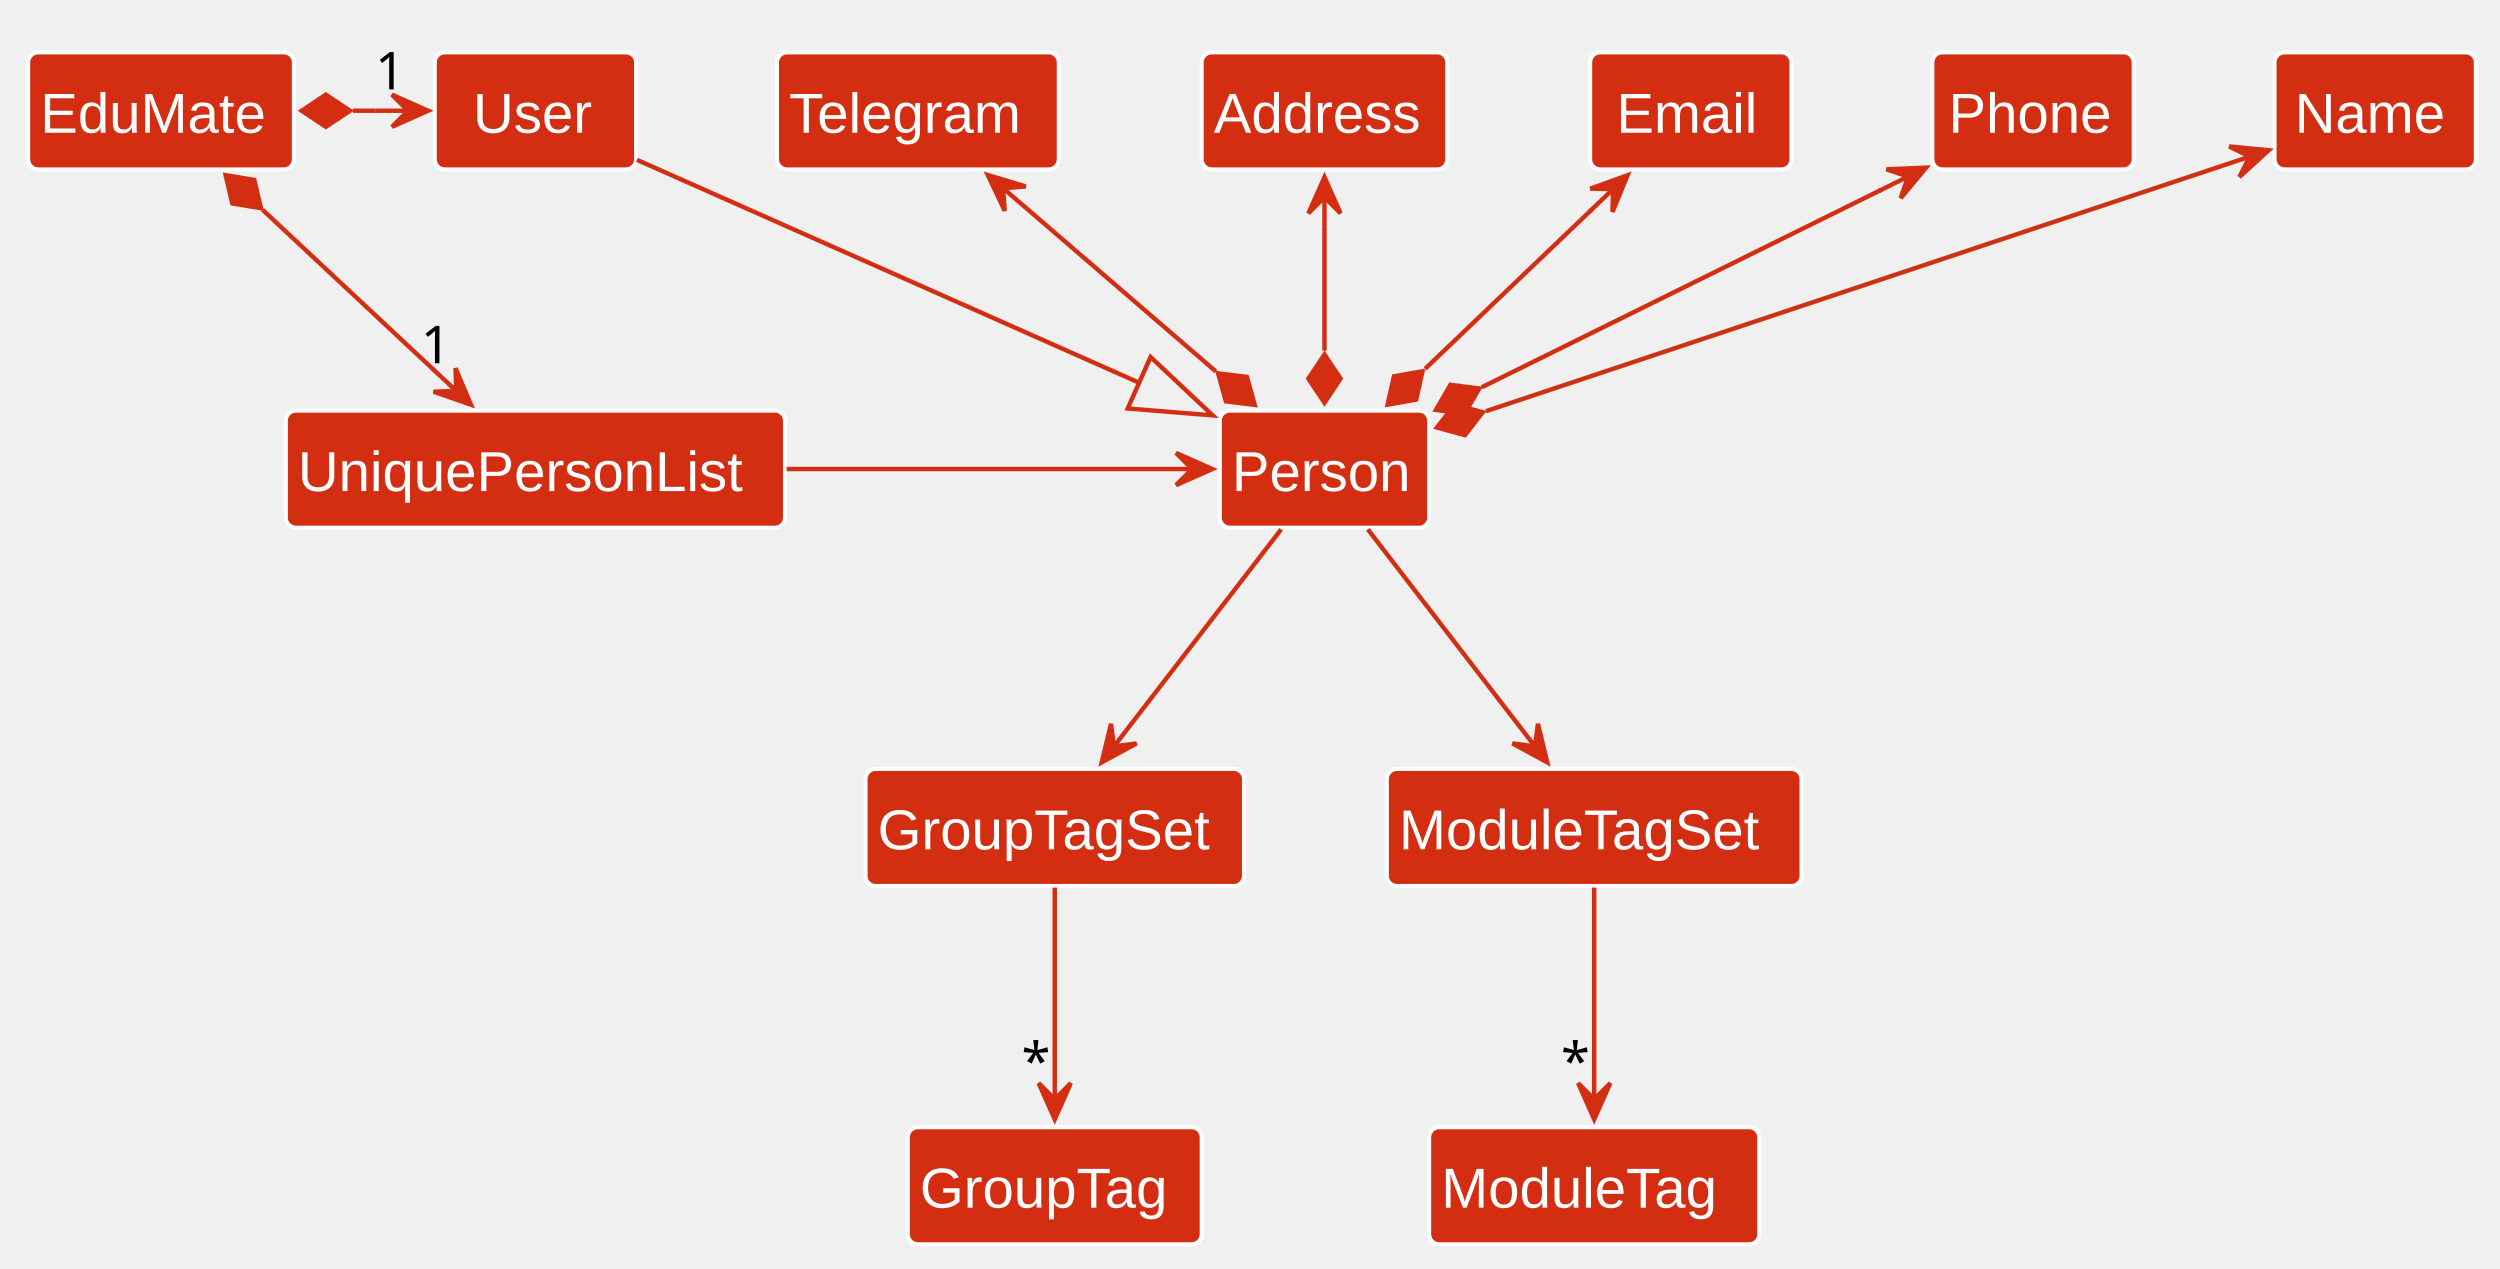
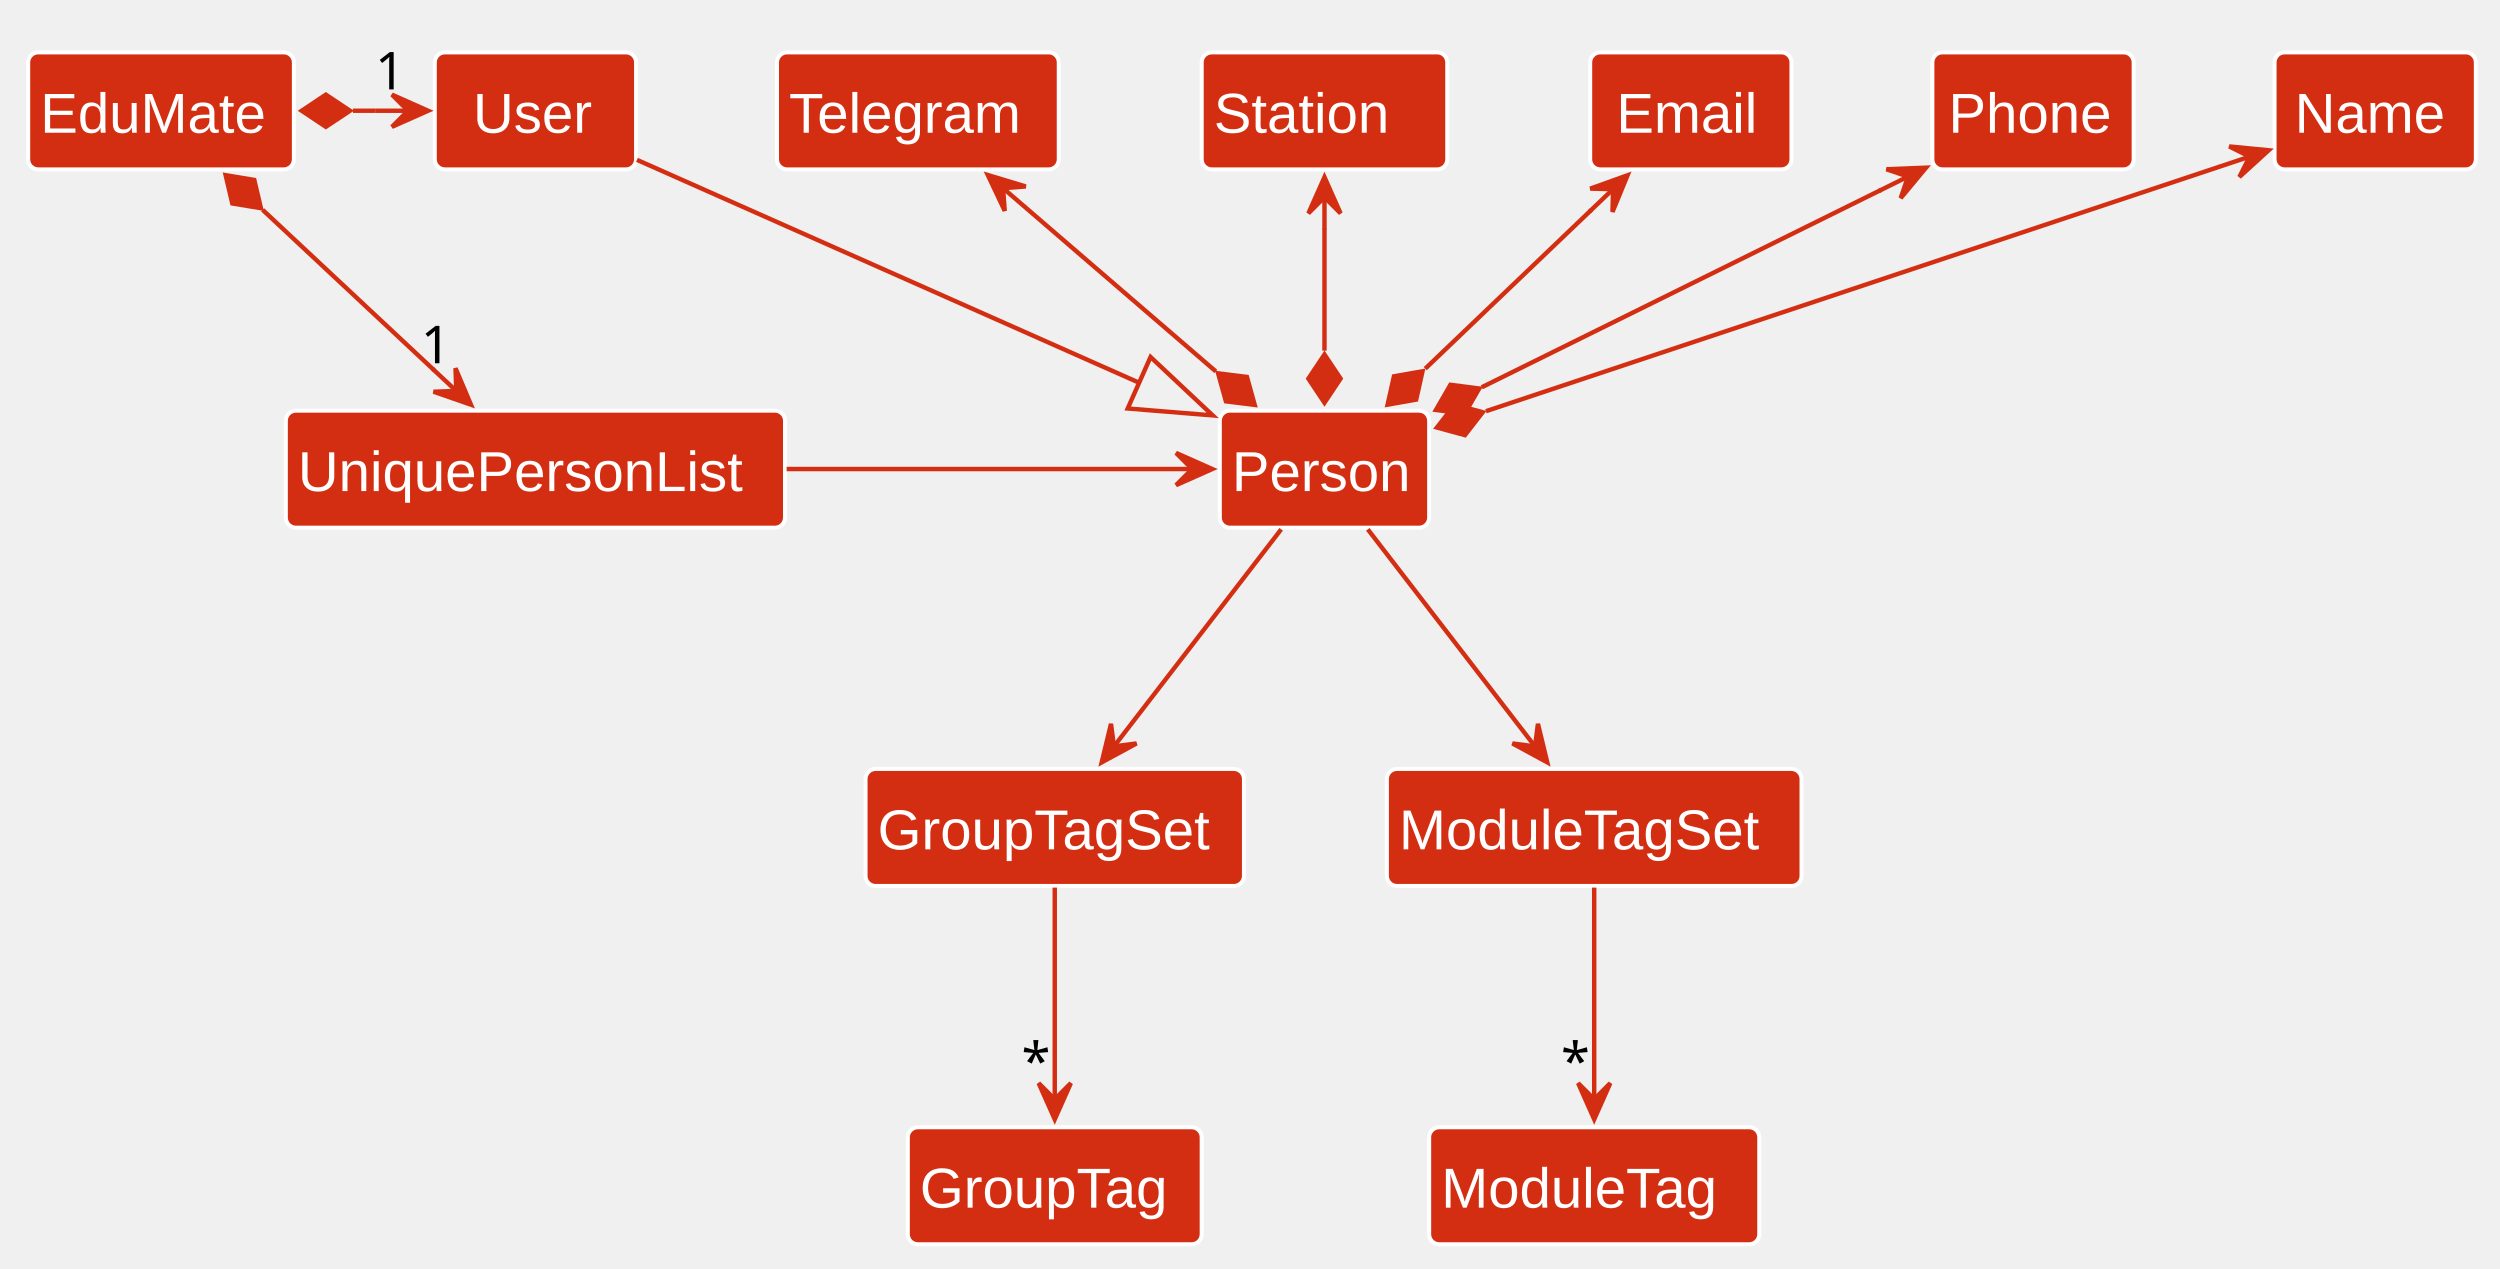
<svg xmlns="http://www.w3.org/2000/svg" contentStyleType="text/css" height="315px" preserveAspectRatio="none" style="width:621px;height:315px;background:#FFFFFF;" version="1.1" viewBox="0 0 621 315" width="621px" zoomAndPan="magnify">
  <defs />
  <g>
    <g id="elem_EduMate">
      <rect fill="#D42E12" height="29.068" id="EduMate" rx="2.5" ry="2.5" style="stroke:#FFFFFF;stroke-width:1.0;" width="66" x="7" y="13.008" />
      <text fill="#FFFFFF" font-family="Arial" font-size="14" lengthAdjust="spacing" textLength="60" x="10" y="32.974">EduMate
            </text>
    </g>
    <g id="elem_UniquePersonList">
      <rect fill="#D42E12" height="29.068" id="UniquePersonList" rx="2.5" ry="2.5" style="stroke:#FFFFFF;stroke-width:1.0;" width="124" x="71" y="102.008" />
      <text fill="#FFFFFF" font-family="Arial" font-size="14" lengthAdjust="spacing" textLength="118" x="74" y="121.974">UniquePersonList
            </text>
    </g>
    <g id="elem_User">
      <rect fill="#D42E12" height="29.068" id="User" rx="2.5" ry="2.5" style="stroke:#FFFFFF;stroke-width:1.0;" width="50" x="108" y="13.008" />
      <text fill="#FFFFFF" font-family="Arial" font-size="14" lengthAdjust="spacing" textLength="31" x="117.5" y="32.974">User
            </text>
    </g>
    <g id="elem_Person">
      <rect fill="#D42E12" height="29.068" id="Person" rx="2.5" ry="2.5" style="stroke:#FFFFFF;stroke-width:1.0;" width="52" x="303" y="102.008" />
      <text fill="#FFFFFF" font-family="Arial" font-size="14" lengthAdjust="spacing" textLength="46" x="306" y="121.974">Person
            </text>
    </g>
    <g id="elem_GroupTagSet">
      <rect fill="#D42E12" height="29.068" id="GroupTagSet" rx="2.5" ry="2.5" style="stroke:#FFFFFF;stroke-width:1.0;" width="94" x="215" y="191.008" />
      <text fill="#FFFFFF" font-family="Arial" font-size="14" lengthAdjust="spacing" textLength="88" x="218" y="210.974">GroupTagSet
            </text>
    </g>
    <g id="elem_GroupTag">
      <rect fill="#D42E12" height="29.068" id="GroupTag" rx="2.5" ry="2.5" style="stroke:#FFFFFF;stroke-width:1.0;" width="73" x="225.5" y="280.008" />
      <text fill="#FFFFFF" font-family="Arial" font-size="14" lengthAdjust="spacing" textLength="67" x="228.5" y="299.974">GroupTag
            </text>
    </g>
    <g id="elem_ModuleTagSet">
      <rect fill="#D42E12" height="29.068" id="ModuleTagSet" rx="2.5" ry="2.5" style="stroke:#FFFFFF;stroke-width:1.0;" width="103" x="344.5" y="191.008" />
      <text fill="#FFFFFF" font-family="Arial" font-size="14" lengthAdjust="spacing" textLength="97" x="347.5" y="210.974">ModuleTagSet
            </text>
    </g>
    <g id="elem_ModuleTag">
      <rect fill="#D42E12" height="29.068" id="ModuleTag" rx="2.5" ry="2.5" style="stroke:#FFFFFF;stroke-width:1.0;" width="82" x="355" y="280.008" />
      <text fill="#FFFFFF" font-family="Arial" font-size="14" lengthAdjust="spacing" textLength="76" x="358" y="299.974">ModuleTag
            </text>
    </g>
    <g id="elem_Name">
      <rect fill="#D42E12" height="29.068" id="Name" rx="2.5" ry="2.5" style="stroke:#FFFFFF;stroke-width:1.0;" width="50" x="565" y="13.008" />
      <text fill="#FFFFFF" font-family="Arial" font-size="14" lengthAdjust="spacing" textLength="40" x="570" y="32.974">Name
            </text>
    </g>
    <g id="elem_Phone">
      <rect fill="#D42E12" height="29.068" id="Phone" rx="2.5" ry="2.5" style="stroke:#FFFFFF;stroke-width:1.0;" width="50" x="480" y="13.008" />
      <text fill="#FFFFFF" font-family="Arial" font-size="14" lengthAdjust="spacing" textLength="42" x="484" y="32.974">Phone
            </text>
    </g>
    <g id="elem_Email">
      <rect fill="#D42E12" height="29.068" id="Email" rx="2.5" ry="2.5" style="stroke:#FFFFFF;stroke-width:1.0;" width="50" x="395" y="13.008" />
      <text fill="#FFFFFF" font-family="Arial" font-size="14" lengthAdjust="spacing" textLength="37" x="401.5" y="32.974">Email
            </text>
    </g>
-     <g id="elem_Address">
-       <rect fill="#D42E12" height="29.068" id="Address" rx="2.5" ry="2.5" style="stroke:#FFFFFF;stroke-width:1.0;" width="61" x="298.5" y="13.008" />
-       <text fill="#FFFFFF" font-family="Arial" font-size="14" lengthAdjust="spacing" textLength="55" x="301.5" y="32.974">Address
+     <g id="elem_Station">
+       <rect fill="#D42E12" height="29.068" id="Station" rx="2.5" ry="2.5" style="stroke:#FFFFFF;stroke-width:1.0;" width="61" x="298.5" y="13.008" />
+       <text fill="#FFFFFF" font-family="Arial" font-size="14" lengthAdjust="spacing" textLength="55" x="301.5" y="32.974">Station
            </text>
    </g>
    <g id="elem_Telegram">
      <rect fill="#D42E12" height="29.068" id="Telegram" rx="2.5" ry="2.5" style="stroke:#FFFFFF;stroke-width:1.0;" width="70" x="193" y="13.008" />
      <text fill="#FFFFFF" font-family="Arial" font-size="14" lengthAdjust="spacing" textLength="64" x="196" y="32.974">Telegram
            </text>
    </g>
    <g id="link_EduMate_UniquePersonList">
      <path codeLine="6" d="M65.24,52.128 C78.46,64.488 94.6,79.588 107.82,91.948 " fill="none" id="EduMate-UniquePersonList" style="stroke:#D42E12;stroke-width:1.1;" />
      <polygon fill="#D42E12" points="56.05,43.518,57.7,50.538,64.814,51.715,63.164,44.695,56.05,43.518" style="stroke:#D42E12;stroke-width:1.1;" />
      <polygon fill="#D42E12" points="116.99,100.528,113.149,91.459,113.338,97.112,107.684,97.302,116.99,100.528" style="stroke:#D42E12;stroke-width:1.1;" />
      <line style="stroke:#D42E12;stroke-width:1.1;" x1="113.338" x2="107.495" y1="97.112" y2="91.648" />
      <text fill="#000000" font-family="sans-serif" font-size="13" lengthAdjust="spacing" textLength="7" x="104.545" y="90.228">1
            </text>
    </g>
    <g id="link_EduMate_User">
      <path codeLine="7" d="M87.68,27.508 C89.58,27.508 91.47,27.508 93.36,27.508 " fill="none" id="EduMate-User" style="stroke:#D42E12;stroke-width:1.1;" />
      <polygon fill="#D42E12" points="74.94,27.508,80.94,31.508,86.94,27.508,80.94,23.508,74.94,27.508" style="stroke:#D42E12;stroke-width:1.1;" />
      <polygon fill="#D42E12" points="106.35,27.508,97.35,23.508,101.35,27.508,97.35,31.508,106.35,27.508" style="stroke:#D42E12;stroke-width:1.1;" />
      <line style="stroke:#D42E12;stroke-width:1.1;" x1="101.35" x2="93.35" y1="27.508" y2="27.508" />
      <text fill="#000000" font-family="sans-serif" font-size="13" lengthAdjust="spacing" textLength="7" x="93.176" y="22.206">1
            </text>
    </g>
    <g id="link_User_Person">
      <path codeLine="10" d="M158.22,39.708 C189.7,53.678 244.13,77.838 283.08,95.128 " fill="none" id="User-to-Person" style="stroke:#D42E12;stroke-width:1.1;" />
      <polygon fill="none" points="285.8,88.678,301.24,103.188,280.12,101.468,285.8,88.678" style="stroke:#D42E12;stroke-width:1.1;" />
    </g>
    <g id="link_UniquePersonList_Person">
      <path codeLine="12" d="M195.4,116.508 C229.05,116.508 262.71,116.508 296.36,116.508 " fill="none" id="UniquePersonList-to-Person" style="stroke:#D42E12;stroke-width:1.1;" />
      <polygon fill="#D42E12" points="301.13,116.508,292.13,112.508,296.13,116.508,292.13,120.508,301.13,116.508" style="stroke:#D42E12;stroke-width:1.1;" />
    </g>
    <g id="link_Person_GroupTagSet">
      <path codeLine="14" d="M318.24,131.488 C306.9,146.198 289,169.448 276.45,185.748 " fill="none" id="Person-to-GroupTagSet" style="stroke:#D42E12;stroke-width:1.1;" />
      <polygon fill="#D42E12" points="273.66,189.368,282.317,184.671,276.708,185.404,275.975,179.795,273.66,189.368" style="stroke:#D42E12;stroke-width:1.1;" />
    </g>
    <g id="link_GroupTagSet_GroupTag">
      <path codeLine="15" d="M262,220.488 C262,234.818 262,257.248 262,273.468 " fill="none" id="GroupTagSet-to-GroupTag" style="stroke:#D42E12;stroke-width:1.1;" />
      <polygon fill="#D42E12" points="262,278.048,266,269.048,262,273.048,258,269.048,262,278.048" style="stroke:#D42E12;stroke-width:1.1;" />
      <text fill="#000000" font-family="sans-serif" font-size="13" lengthAdjust="spacing" textLength="7" x="253.753" y="268.228">*
            </text>
    </g>
    <g id="link_Person_ModuleTagSet">
      <path codeLine="16" d="M339.76,131.488 C351.1,146.198 369,169.448 381.55,185.748 " fill="none" id="Person-to-ModuleTagSet" style="stroke:#D42E12;stroke-width:1.1;" />
      <polygon fill="#D42E12" points="384.34,189.368,382.025,179.795,381.292,185.404,375.683,184.671,384.34,189.368" style="stroke:#D42E12;stroke-width:1.1;" />
    </g>
    <g id="link_ModuleTagSet_ModuleTag">
      <path codeLine="17" d="M396,220.488 C396,234.818 396,257.248 396,273.468 " fill="none" id="ModuleTagSet-to-ModuleTag" style="stroke:#D42E12;stroke-width:1.1;" />
      <polygon fill="#D42E12" points="396,278.048,400,269.048,396,273.048,392,269.048,396,278.048" style="stroke:#D42E12;stroke-width:1.1;" />
      <text fill="#000000" font-family="sans-serif" font-size="13" lengthAdjust="spacing" textLength="7" x="387.753" y="268.228">*
            </text>
    </g>
    <g id="link_Name_Person">
      <path codeLine="19" d="M551.33,41.398 C502.44,57.698 418.68,85.618 369.11,102.138 " fill="none" id="Name-Person" style="stroke:#D42E12;stroke-width:1.1;" />
      <polygon fill="#D42E12" points="563.54,37.328,553.738,36.372,558.795,38.906,556.262,43.963,563.54,37.328" style="stroke:#D42E12;stroke-width:1.1;" />
      <line style="stroke:#D42E12;stroke-width:1.1;" x1="558.795" x2="551.205" y1="38.906" y2="41.443" />
      <polygon fill="#D42E12" points="356.93,106.198,363.888,108.093,368.313,102.399,361.355,100.504,356.93,106.198" style="stroke:#D42E12;stroke-width:1.1;" />
    </g>
    <g id="link_Phone_Person">
      <path codeLine="20" d="M467.22,47.188 C437.98,61.638 397.62,81.588 368.06,96.198 " fill="none" id="Phone-Person" style="stroke:#D42E12;stroke-width:1.1;" />
      <polygon fill="#D42E12" points="478.43,41.648,468.589,42.047,473.947,43.862,472.132,49.219,478.43,41.648" style="stroke:#D42E12;stroke-width:1.1;" />
      <line style="stroke:#D42E12;stroke-width:1.1;" x1="473.947" x2="466.775" y1="43.862" y2="47.408" />
      <polygon fill="#D42E12" points="356.68,101.828,363.832,102.75,367.434,96.503,360.282,95.581,356.68,101.828" style="stroke:#D42E12;stroke-width:1.1;" />
    </g>
    <g id="link_Email_Person">
      <path codeLine="21" d="M395.3,52.128 C382.49,64.368 366.89,79.288 354.03,91.578 " fill="none" id="Email-Person" style="stroke:#D42E12;stroke-width:1.1;" />
      <polygon fill="#D42E12" points="404.29,43.528,395.02,46.855,400.676,46.983,400.548,52.638,404.29,43.528" style="stroke:#D42E12;stroke-width:1.1;" />
      <line style="stroke:#D42E12;stroke-width:1.1;" x1="400.676" x2="394.885" y1="46.983" y2="52.518" />
      <polygon fill="#D42E12" points="344.68,100.518,351.781,99.263,353.354,92.226,346.253,93.48,344.68,100.518" style="stroke:#D42E12;stroke-width:1.1;" />
    </g>
-     <g id="link_Address_Person">
-       <path codeLine="22" d="M329,56.758 C329,66.488 329,77.378 329,87.108 " fill="none" id="Address-Person" style="stroke:#D42E12;stroke-width:1.1;" />
+     <g id="link_Station_Person">
+       <path codeLine="22" d="M329,56.758 C329,66.488 329,77.378 329,87.108 " fill="none" id="Station-Person" style="stroke:#D42E12;stroke-width:1.1;" />
      <polygon fill="#D42E12" points="329,43.998,325,52.998,329,48.998,333,52.998,329,43.998" style="stroke:#D42E12;stroke-width:1.1;" />
      <line style="stroke:#D42E12;stroke-width:1.1;" x1="329" x2="329" y1="48.998" y2="56.998" />
      <polygon fill="#D42E12" points="329,100.048,333,94.048,329,88.048,325,94.048,329,100.048" style="stroke:#D42E12;stroke-width:1.1;" />
    </g>
    <g id="link_Telegram_Person">
      <path codeLine="23" d="M255.15,51.898 C269.68,64.418 287.52,79.778 302.02,92.268 " fill="none" id="Telegram-Person" style="stroke:#D42E12;stroke-width:1.1;" />
      <polygon fill="#D42E12" points="245.37,43.478,249.581,52.381,249.159,46.74,254.8,46.318,245.37,43.478" style="stroke:#D42E12;stroke-width:1.1;" />
      <line style="stroke:#D42E12;stroke-width:1.1;" x1="249.159" x2="255.22" y1="46.74" y2="51.958" />
      <polygon fill="#D42E12" points="311.67,100.578,309.738,93.63,302.581,92.742,304.514,99.689,311.67,100.578" style="stroke:#D42E12;stroke-width:1.1;" />
    </g>
  </g>
</svg>
